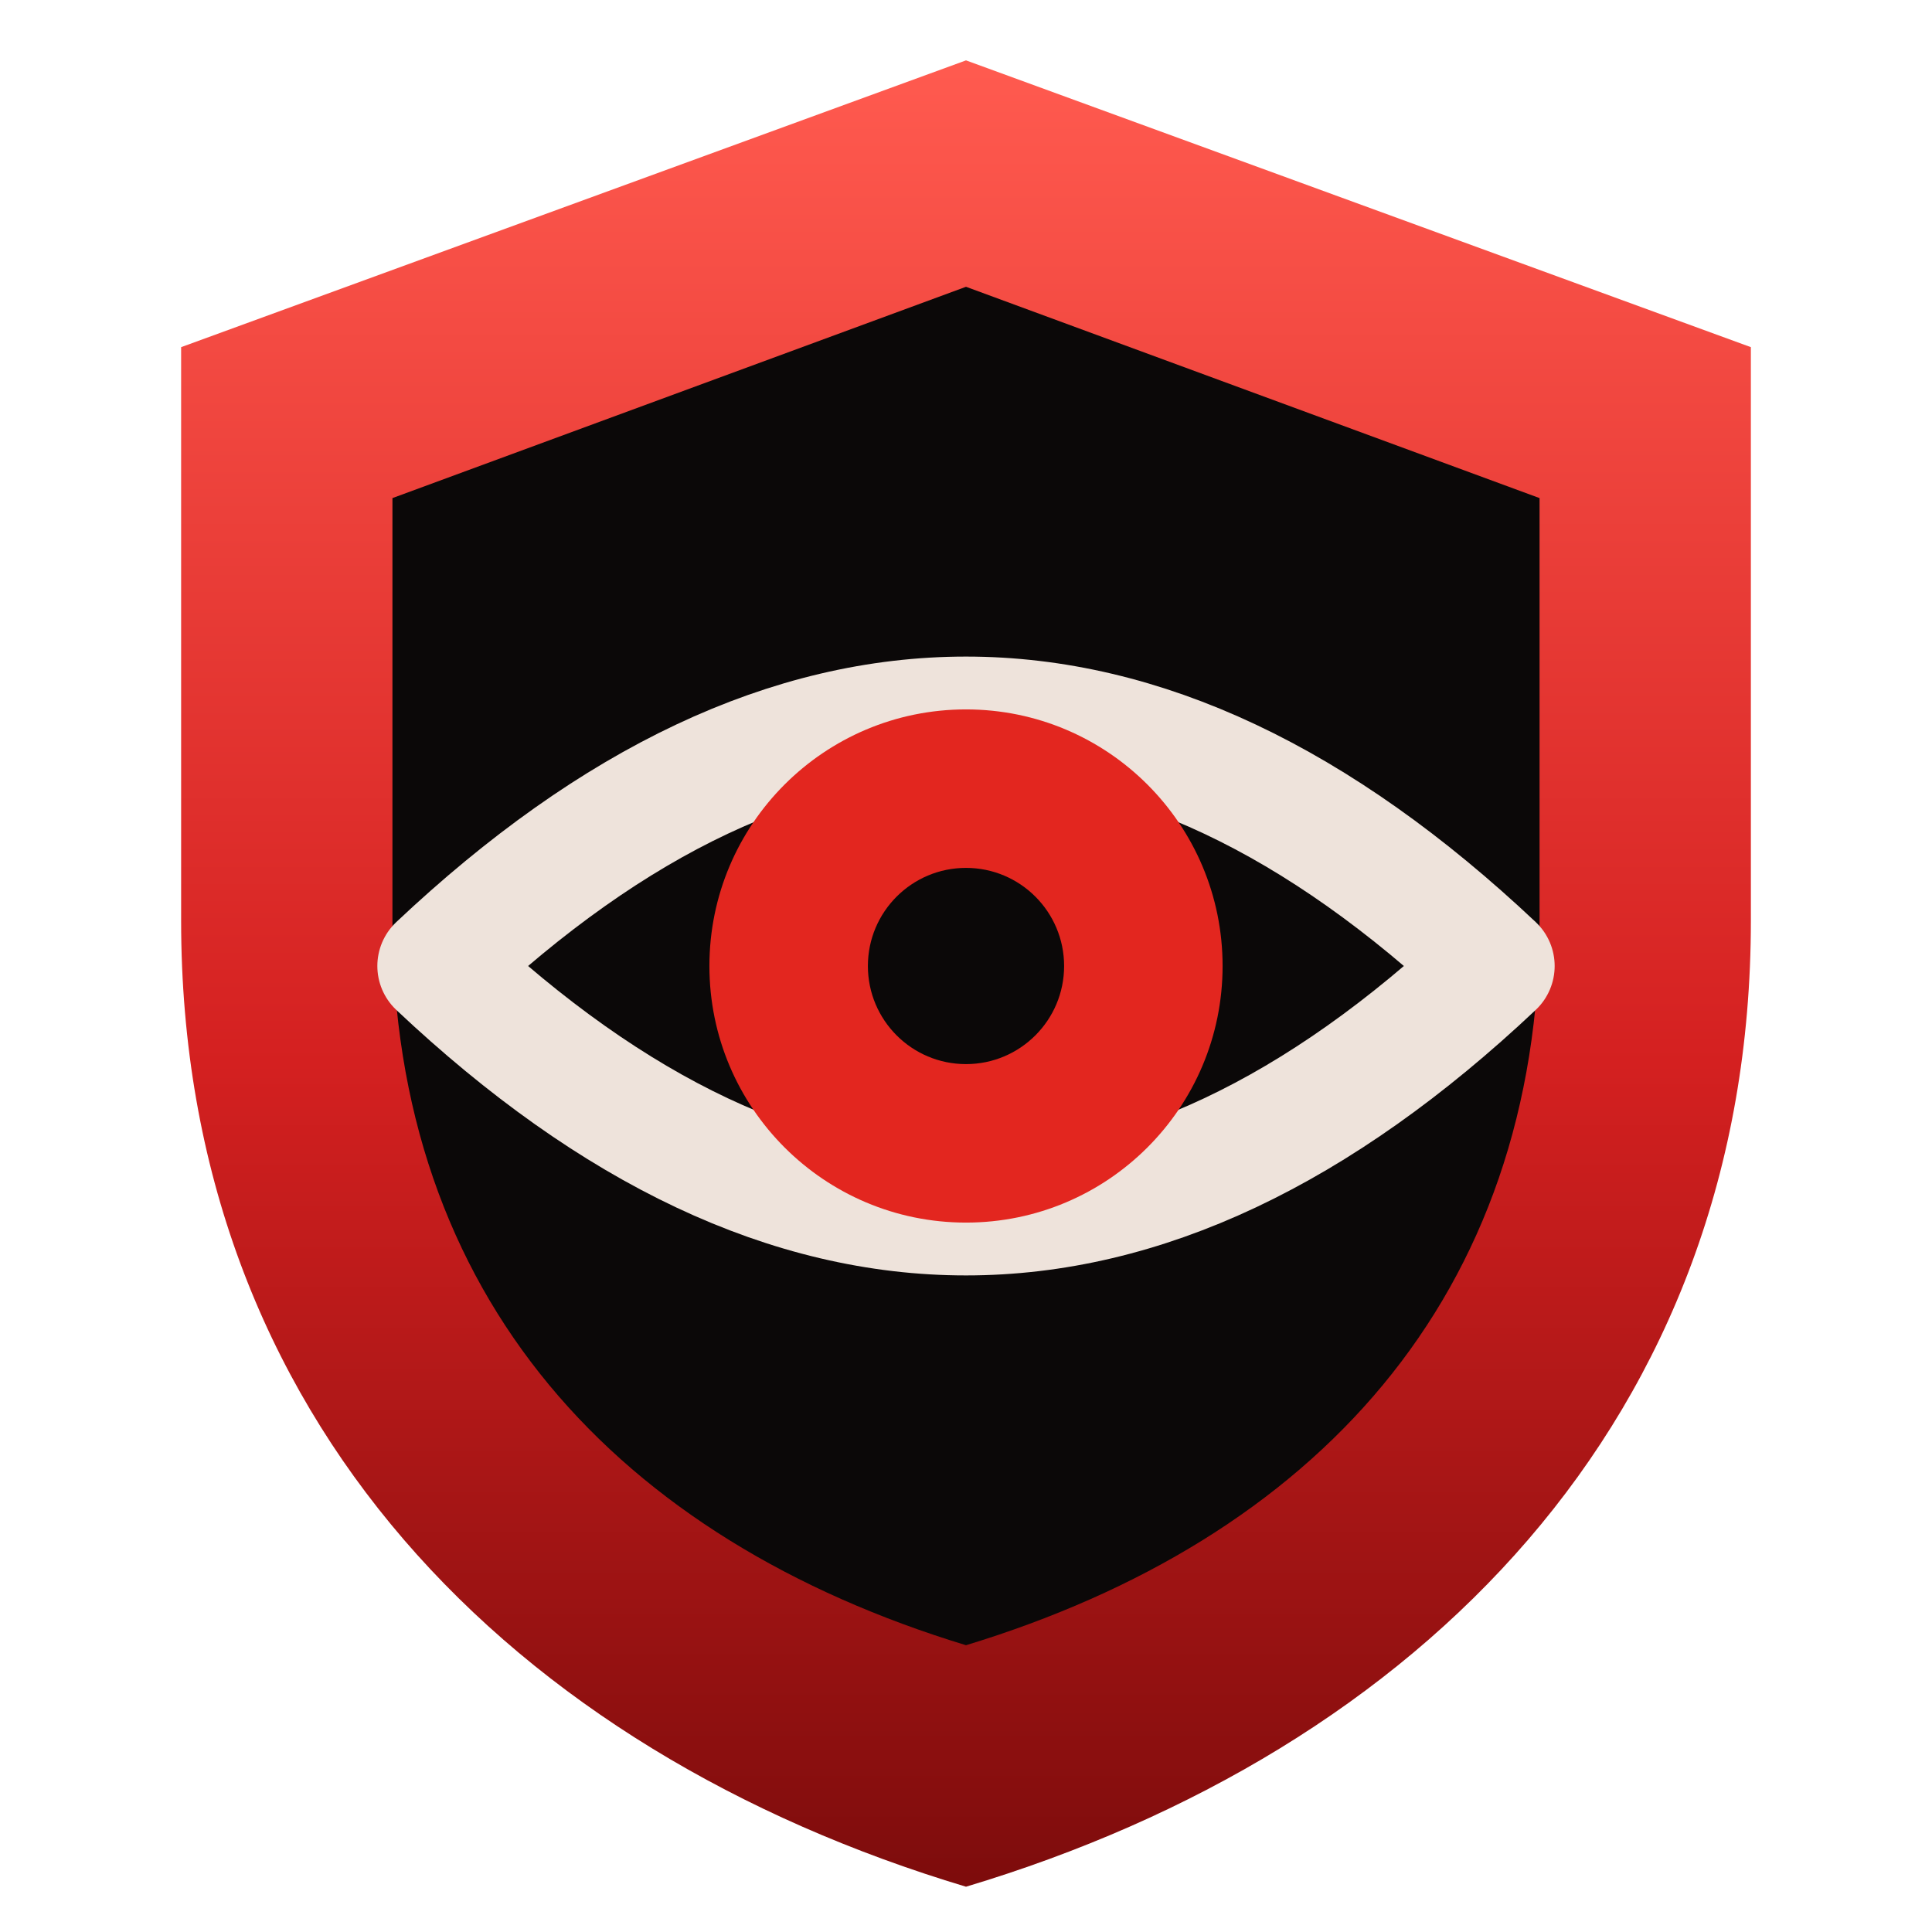
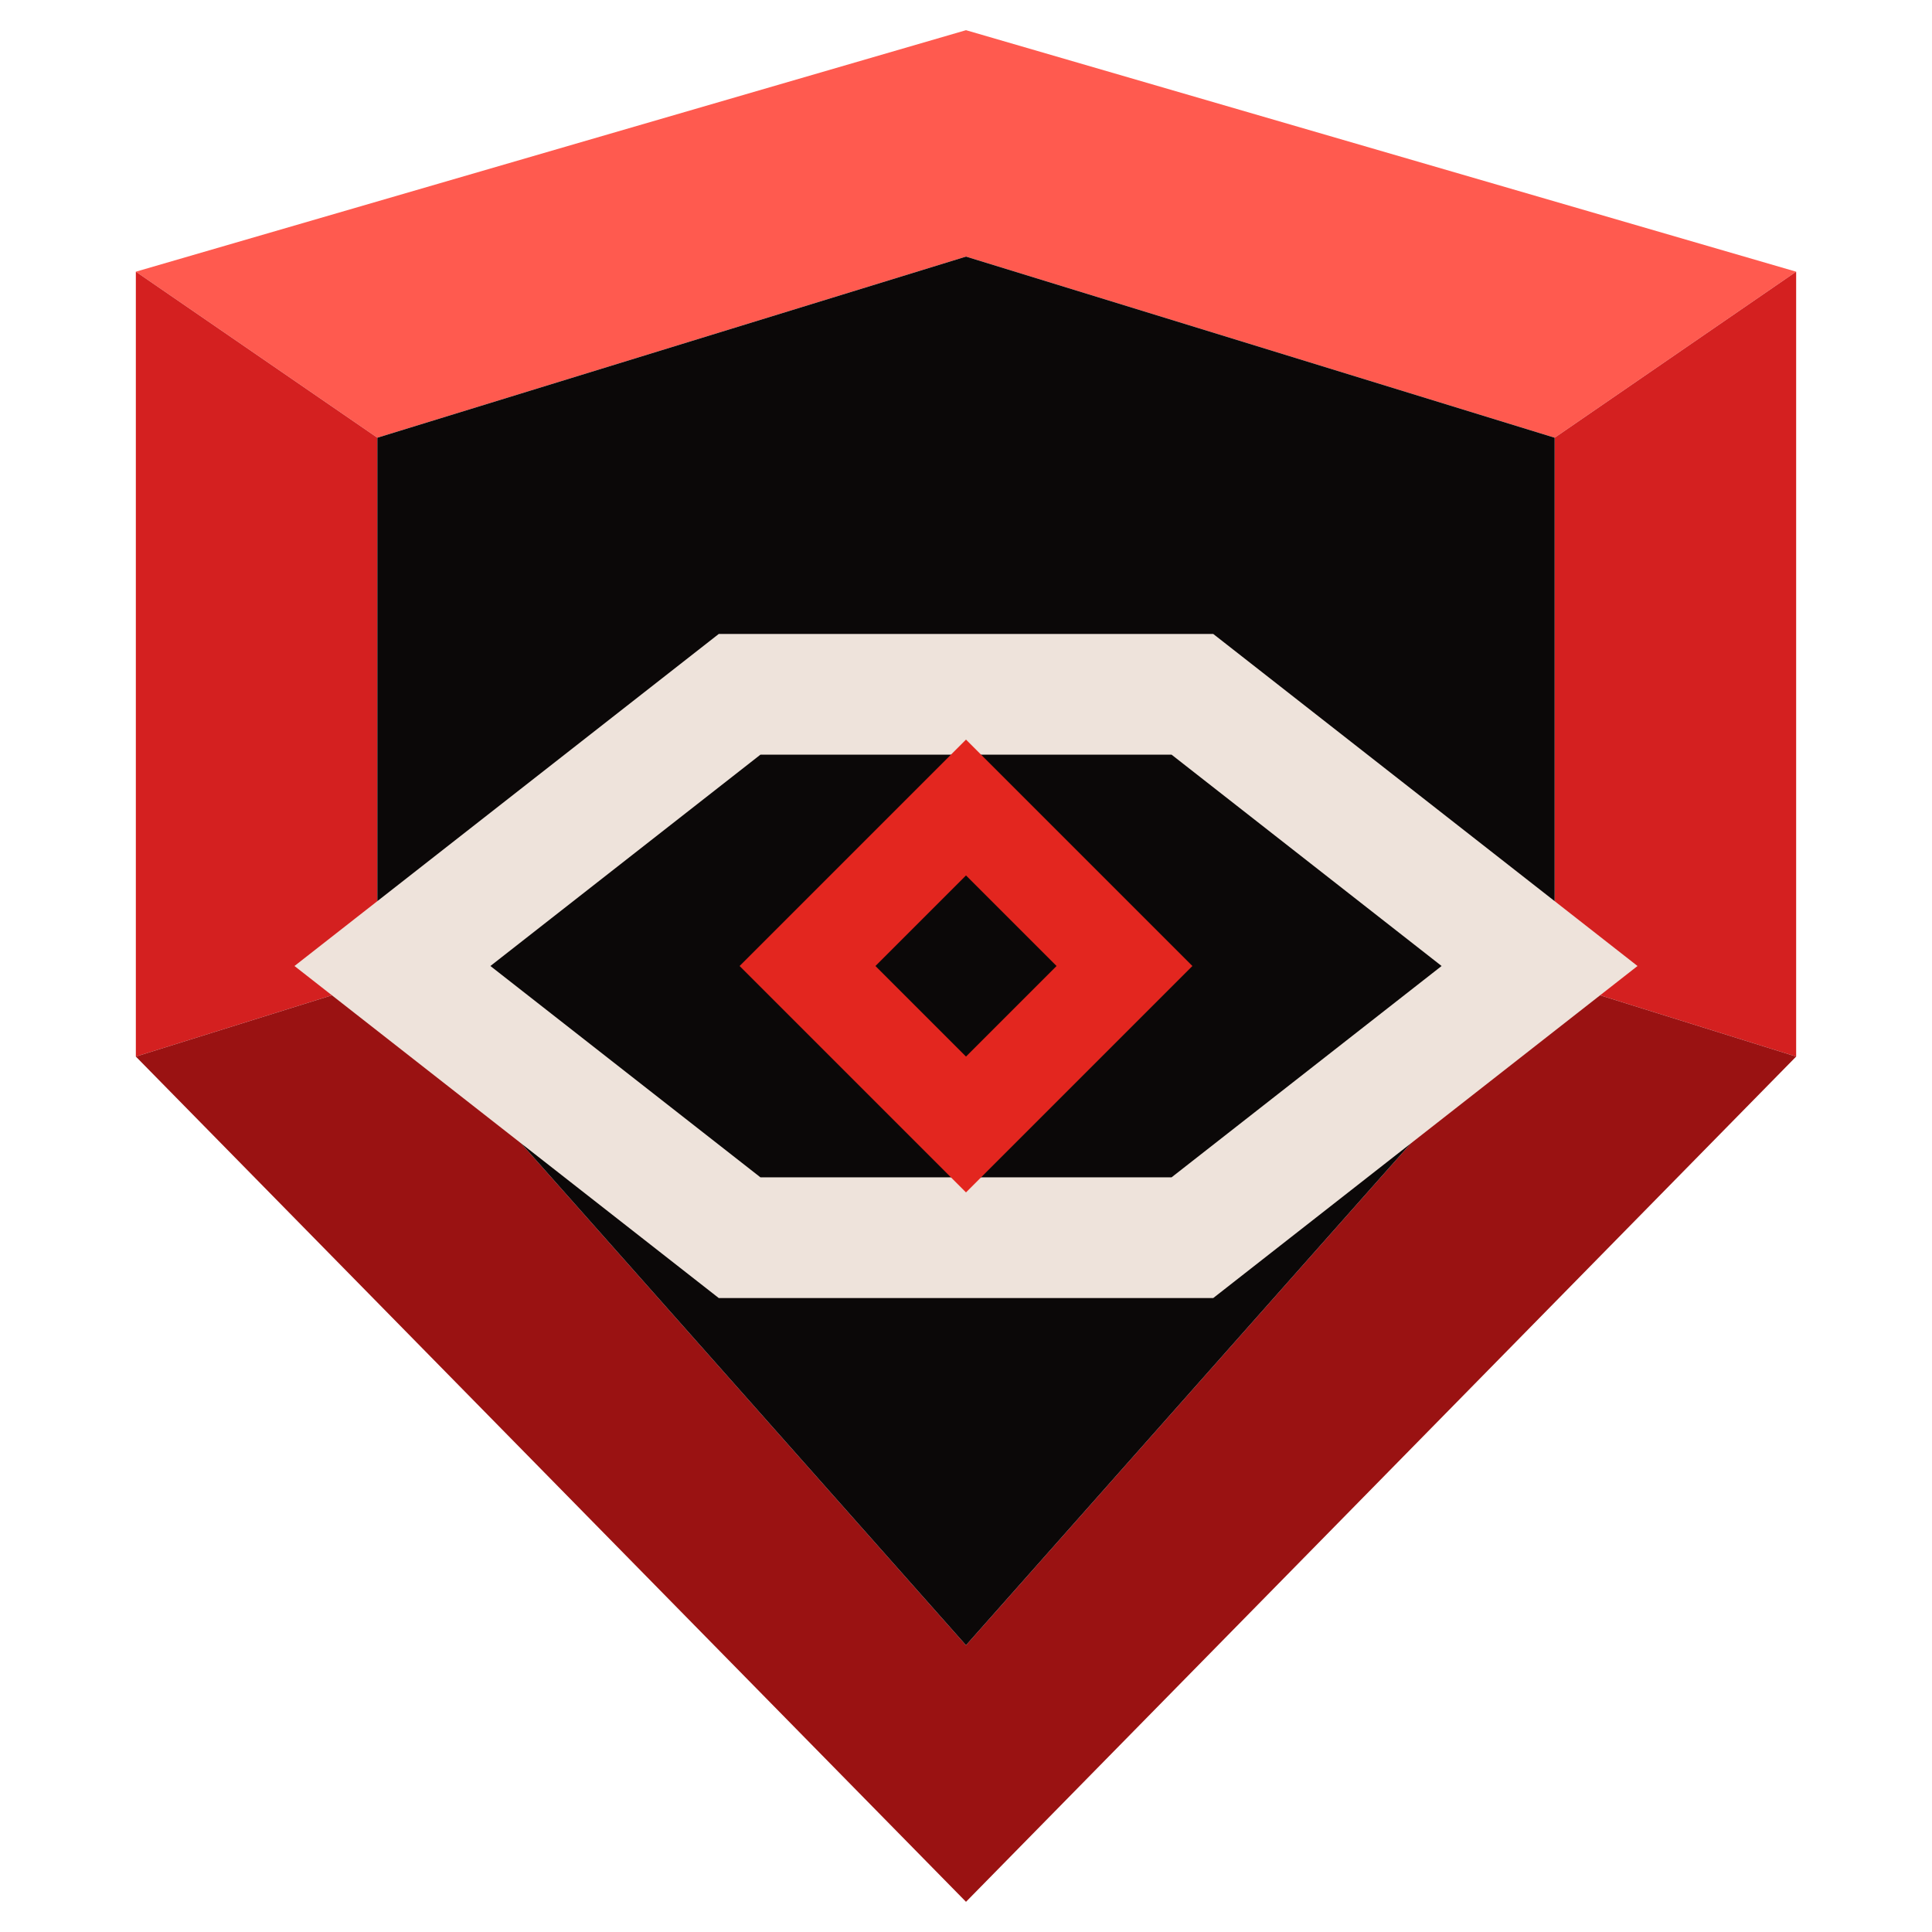
<svg xmlns="http://www.w3.org/2000/svg" viewBox="0 0 256 256">
-   <defs>
-     <linearGradient id="bord" x1="0" y1="0" x2="0" y2="1">
-       <stop offset="0" stop-color="#ff5a4f" />
-       <stop offset="0.55" stop-color="#d42020" />
-       <stop offset="1" stop-color="#7e0c0c" />
-     </linearGradient>
-   </defs>
-   <path d="M128 8 L232 46 V122 C232 188 188 232 128 250 C68 232 24 188 24 122 V46 Z" fill="url(#bord)" />
-   <path d="M128 38 L204 66 V122 C204 172 174 204 128 218 C82 204 52 172 52 122 V66 Z" fill="#0b0808" />
-   <path d="M58 128 Q128 62 198 128 Q128 194 58 128 Z" fill="#0b0808" stroke="#eee3db" stroke-width="16" stroke-linejoin="round" />
-   <circle cx="128" cy="128" r="34" fill="#e3261f" />
-   <circle cx="128" cy="128" r="13" fill="#0b0808" />
+   <g stroke-linejoin="miter">
+     <path d="M128 4 L128 34 L50 58 L18 36 Z" fill="#ff5a4f" />
+     <path d="M128 4 L128 34 L206 58 L238 36 Z" fill="#ff5a4f" />
+     <path d="M18 36 L50 58 L50 130 L18 140 Z" fill="#d42020" />
+     <path d="M238 36 L206 58 L206 130 L238 140 Z" fill="#d42020" />
+     <path d="M18 140 L50 130 L128 218 L128 252 Z" fill="#9a1212" />
+     <path d="M238 140 L206 130 L128 218 L128 252 Z" fill="#9a1212" />
+   </g>
+   <path d="M128 34 L206 58 V130 L128 218 L50 130 V58 Z" fill="#0b0808" />
+   <path d="M52 128 L98 92 H158 L204 128 L158 164 H98 Z" fill="#0b0808" stroke="#eee3db" stroke-width="16" stroke-linejoin="miter" />
+   <path d="M128 98 L158 128 L128 158 L98 128 Z" fill="#e3261f" />
+   <path d="M128 116 L140 128 L128 140 L116 128 Z" fill="#0b0808" />
</svg>
